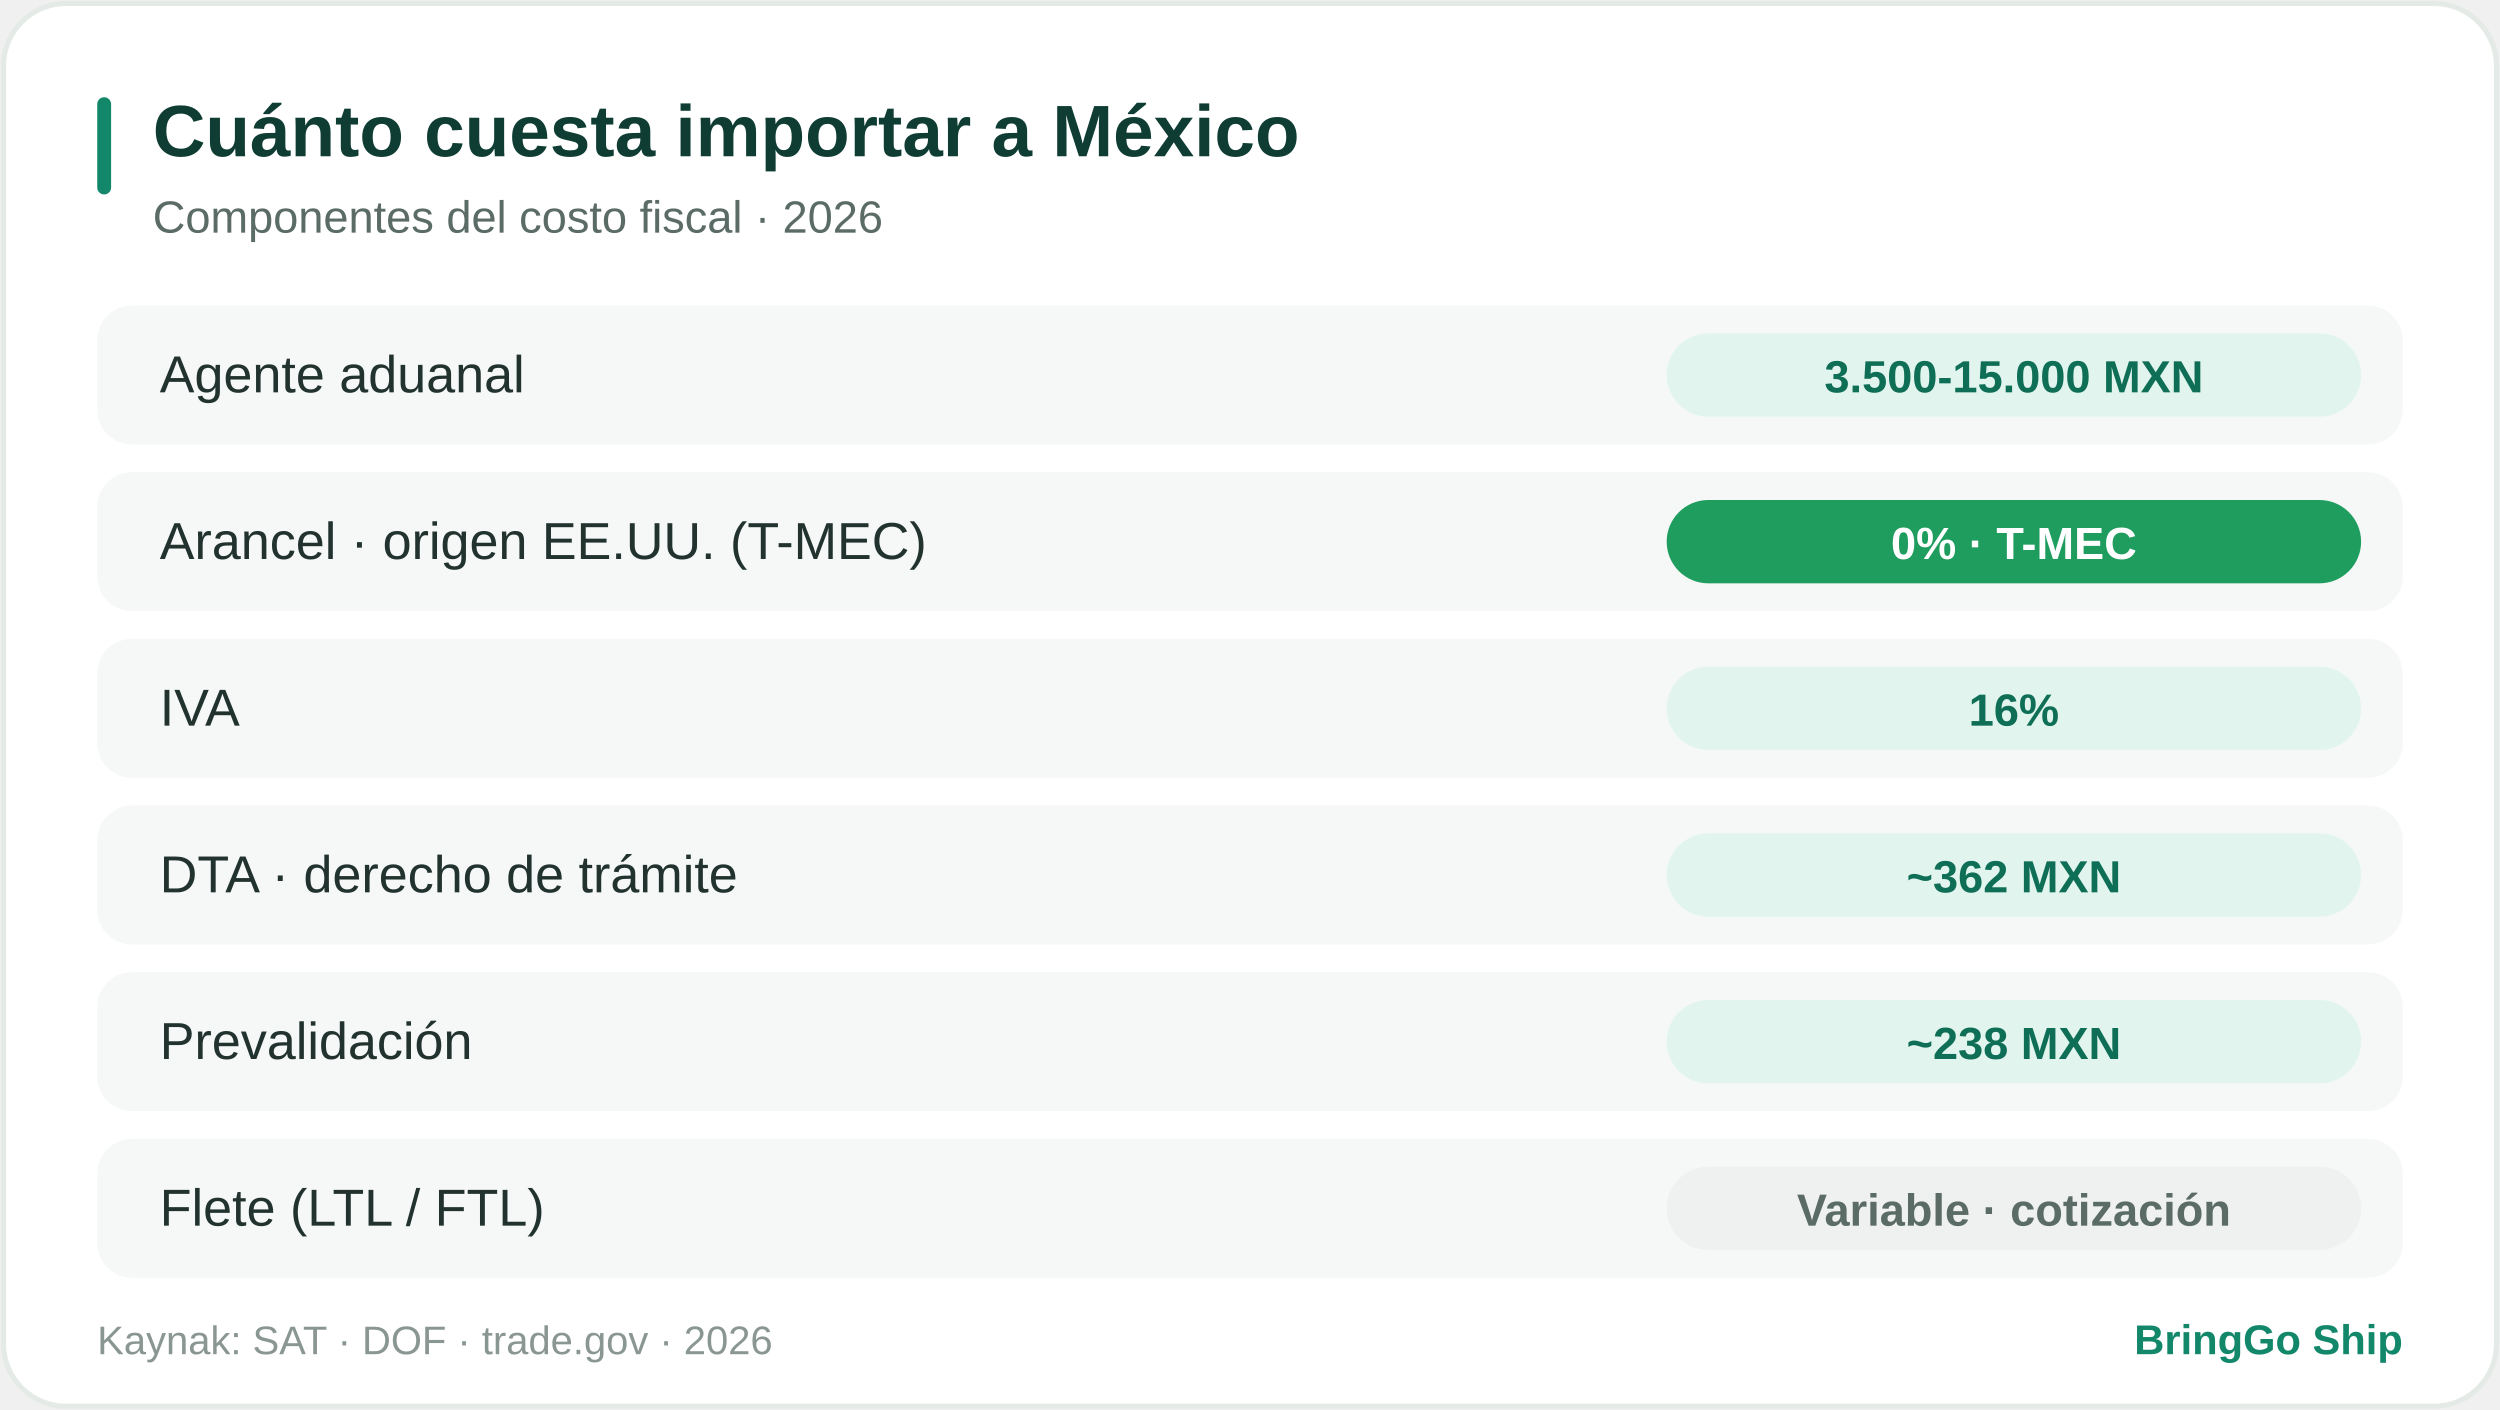
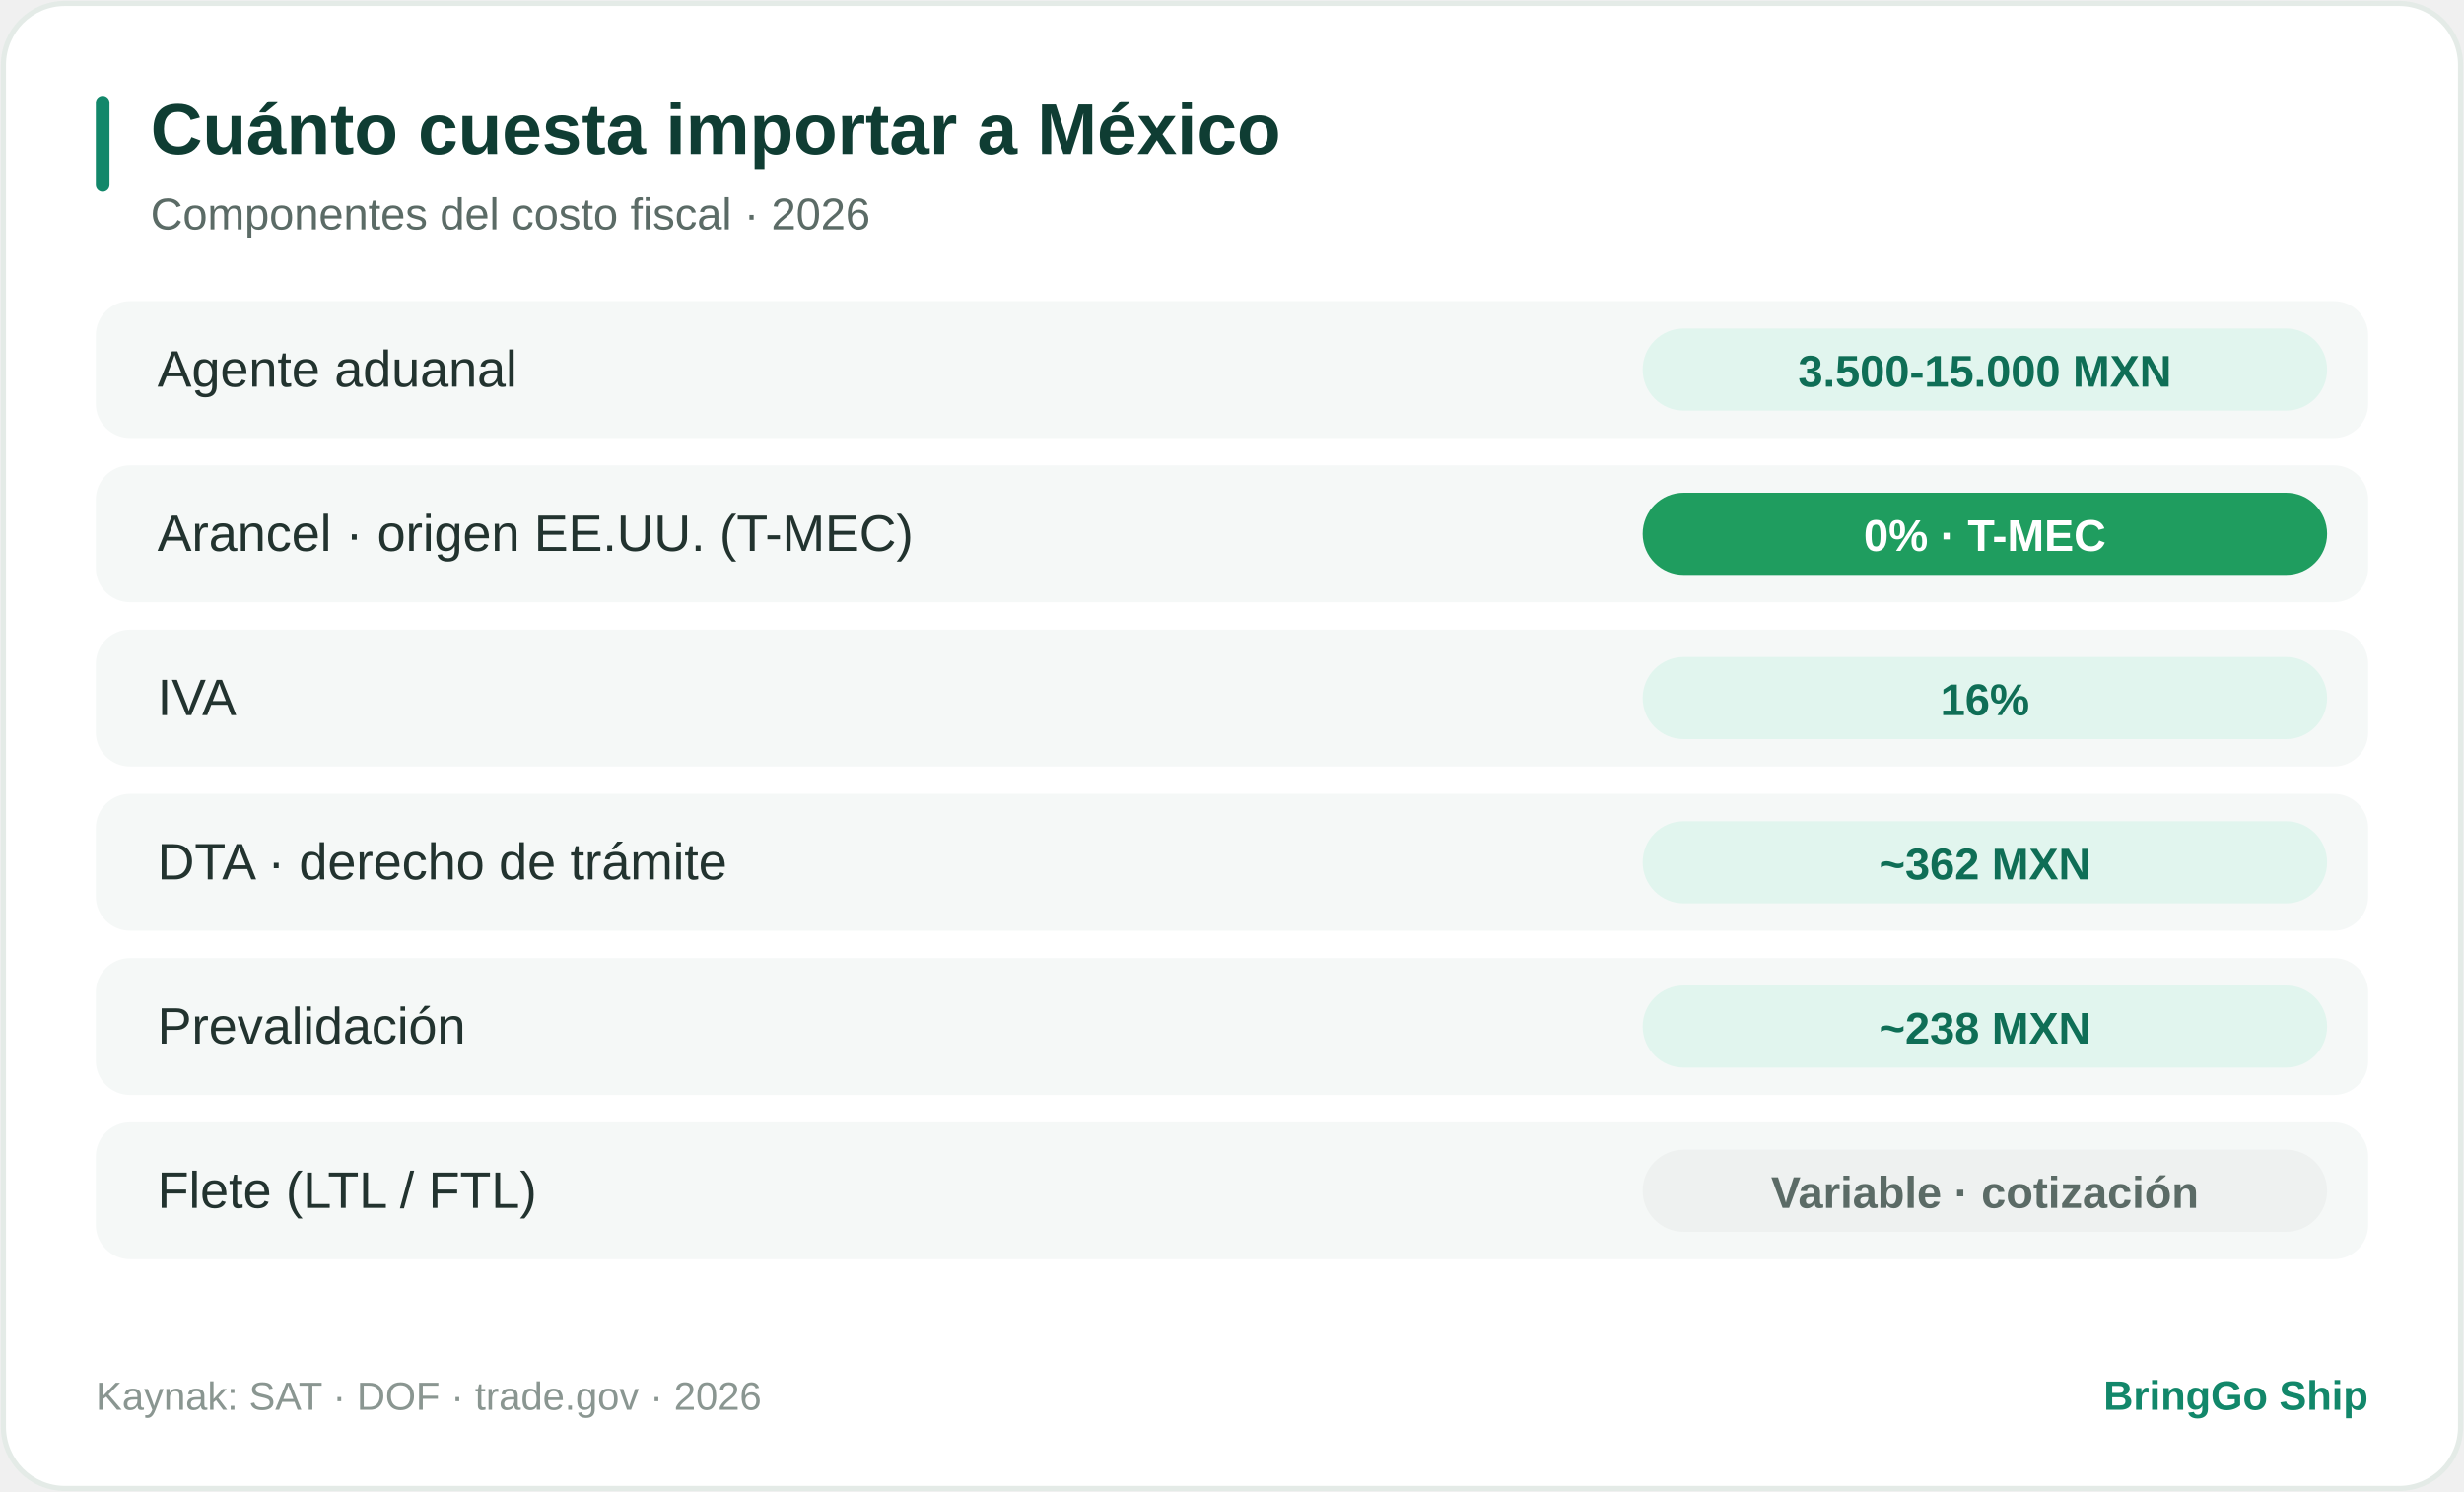
- <svg xmlns="http://www.w3.org/2000/svg" width="720" height="406" viewBox="0 0 720 406" role="img">
+ <svg xmlns="http://www.w3.org/2000/svg" width="720" height="436" viewBox="0 0 720 436" role="img">
  <style>
text{font-family:Arial,Helvetica,sans-serif}
.card{fill:#ffffff;stroke:#e4ebe7;stroke-width:1.5}
.row{fill:#f5f8f7}.pill{fill:#E1F5EE}.hi{fill:#1f9d5f}.mut{fill:#eef1f0}
.acc{fill:#12876A}.circ{fill:#12876A}.rd{fill:#fbe9e7}.am{fill:#fbf1dd}.tl{fill:#E1F5EE}.ln{stroke:#dbe6e1}
.tt{fill:#0F3D33;font-weight:bold}.ts{fill:#5b6b66}.tl2{fill:#22332f}
.tv{fill:#0F6E56;font-weight:bold}.tm{fill:#5b6b66;font-weight:bold}.tw{fill:#ffffff;font-weight:bold}
.tf{fill:#8a9691}.tb{fill:#12876A;font-weight:bold}.big{fill:#0F3D33;font-weight:bold}
.trd{fill:#a3392c;font-weight:bold}.tam{fill:#8a5a12;font-weight:bold}.ttl{fill:#0F6E56;font-weight:bold}
@media (prefers-color-scheme:dark){
.card{fill:#16211e;stroke:#2c3a35}
.row{fill:#1d2b27}.pill{fill:#123a2e}.hi{fill:#1f9d5f}.mut{fill:#28352f}
.acc{fill:#2fae7e}.circ{fill:#2fae7e}.rd{fill:#3a201c}.am{fill:#352a15}.tl{fill:#123a2e}
.tt{fill:#d7f2e6}.ts{fill:#8fa79d}.tl2{fill:#cfe0d9}
.tv{fill:#6fe0b0}.tm{fill:#9db3a9}.tw{fill:#ffffff}
.tf{fill:#6d8279}.tb{fill:#57d3a3}.big{fill:#d7f2e6}
.trd{fill:#f0a99e}.tam{fill:#e6c281}.ttl{fill:#6fe0b0}.ln{stroke:#31423c}}
</style>
-   <rect x="1" y="1" width="718" height="404" rx="18" class="card" />
+   <rect x="1" y="1" width="718" height="434" rx="18" class="card" />
  <rect x="28" y="28" width="4" height="28" rx="2" class="acc" />
  <text x="44" y="45" font-size="21" class="tt">Cuánto cuesta importar a México</text>
  <text x="44" y="67" font-size="13" class="ts">Componentes del costo fiscal · 2026</text>
  <g transform="translate(0,88)">
    <rect x="28" y="0" width="664" height="40" rx="10" class="row" />
    <text x="46" y="25" font-size="15" class="tl2">Agente aduanal</text>
    <rect x="480" y="8" width="200" height="24" rx="12" class="pill" />
    <text x="580" y="25" text-anchor="middle" font-size="13" class="tv">3.500-15.000 MXN</text>
    <rect x="28" y="48" width="664" height="40" rx="10" class="row" />
    <text x="46" y="73" font-size="15" class="tl2">Arancel · origen EE.UU. (T-MEC)</text>
    <rect x="480" y="56" width="200" height="24" rx="12" class="hi" />
    <text x="580" y="73" text-anchor="middle" font-size="13" class="tw">0% · T-MEC</text>
    <rect x="28" y="96" width="664" height="40" rx="10" class="row" />
    <text x="46" y="121" font-size="15" class="tl2">IVA</text>
    <rect x="480" y="104" width="200" height="24" rx="12" class="pill" />
    <text x="580" y="121" text-anchor="middle" font-size="13" class="tv">16%</text>
    <rect x="28" y="144" width="664" height="40" rx="10" class="row" />
    <text x="46" y="169" font-size="15" class="tl2">DTA · derecho de trámite</text>
    <rect x="480" y="152" width="200" height="24" rx="12" class="pill" />
    <text x="580" y="169" text-anchor="middle" font-size="13" class="tv">~362 MXN</text>
    <rect x="28" y="192" width="664" height="40" rx="10" class="row" />
    <text x="46" y="217" font-size="15" class="tl2">Prevalidación</text>
    <rect x="480" y="200" width="200" height="24" rx="12" class="pill" />
    <text x="580" y="217" text-anchor="middle" font-size="13" class="tv">~238 MXN</text>
    <rect x="28" y="240" width="664" height="40" rx="10" class="row" />
    <text x="46" y="265" font-size="15" class="tl2">Flete (LTL / FTL)</text>
    <rect x="480" y="248" width="200" height="24" rx="12" class="mut" />
    <text x="580" y="265" text-anchor="middle" font-size="13" class="tm">Variable · cotización</text>
  </g>
-   <text x="28" y="390" font-size="11.5" class="tf">Kaynak: SAT · DOF · trade.gov · 2026</text>
-   <text x="692" y="390" text-anchor="end" font-size="12" class="tb">BringGo Ship</text>
+   <text x="28" y="412" font-size="11.5" class="tf">Kaynak: SAT · DOF · trade.gov · 2026</text>
+   <text x="692" y="412" text-anchor="end" font-size="12" class="tb">BringGo Ship</text>
</svg>
